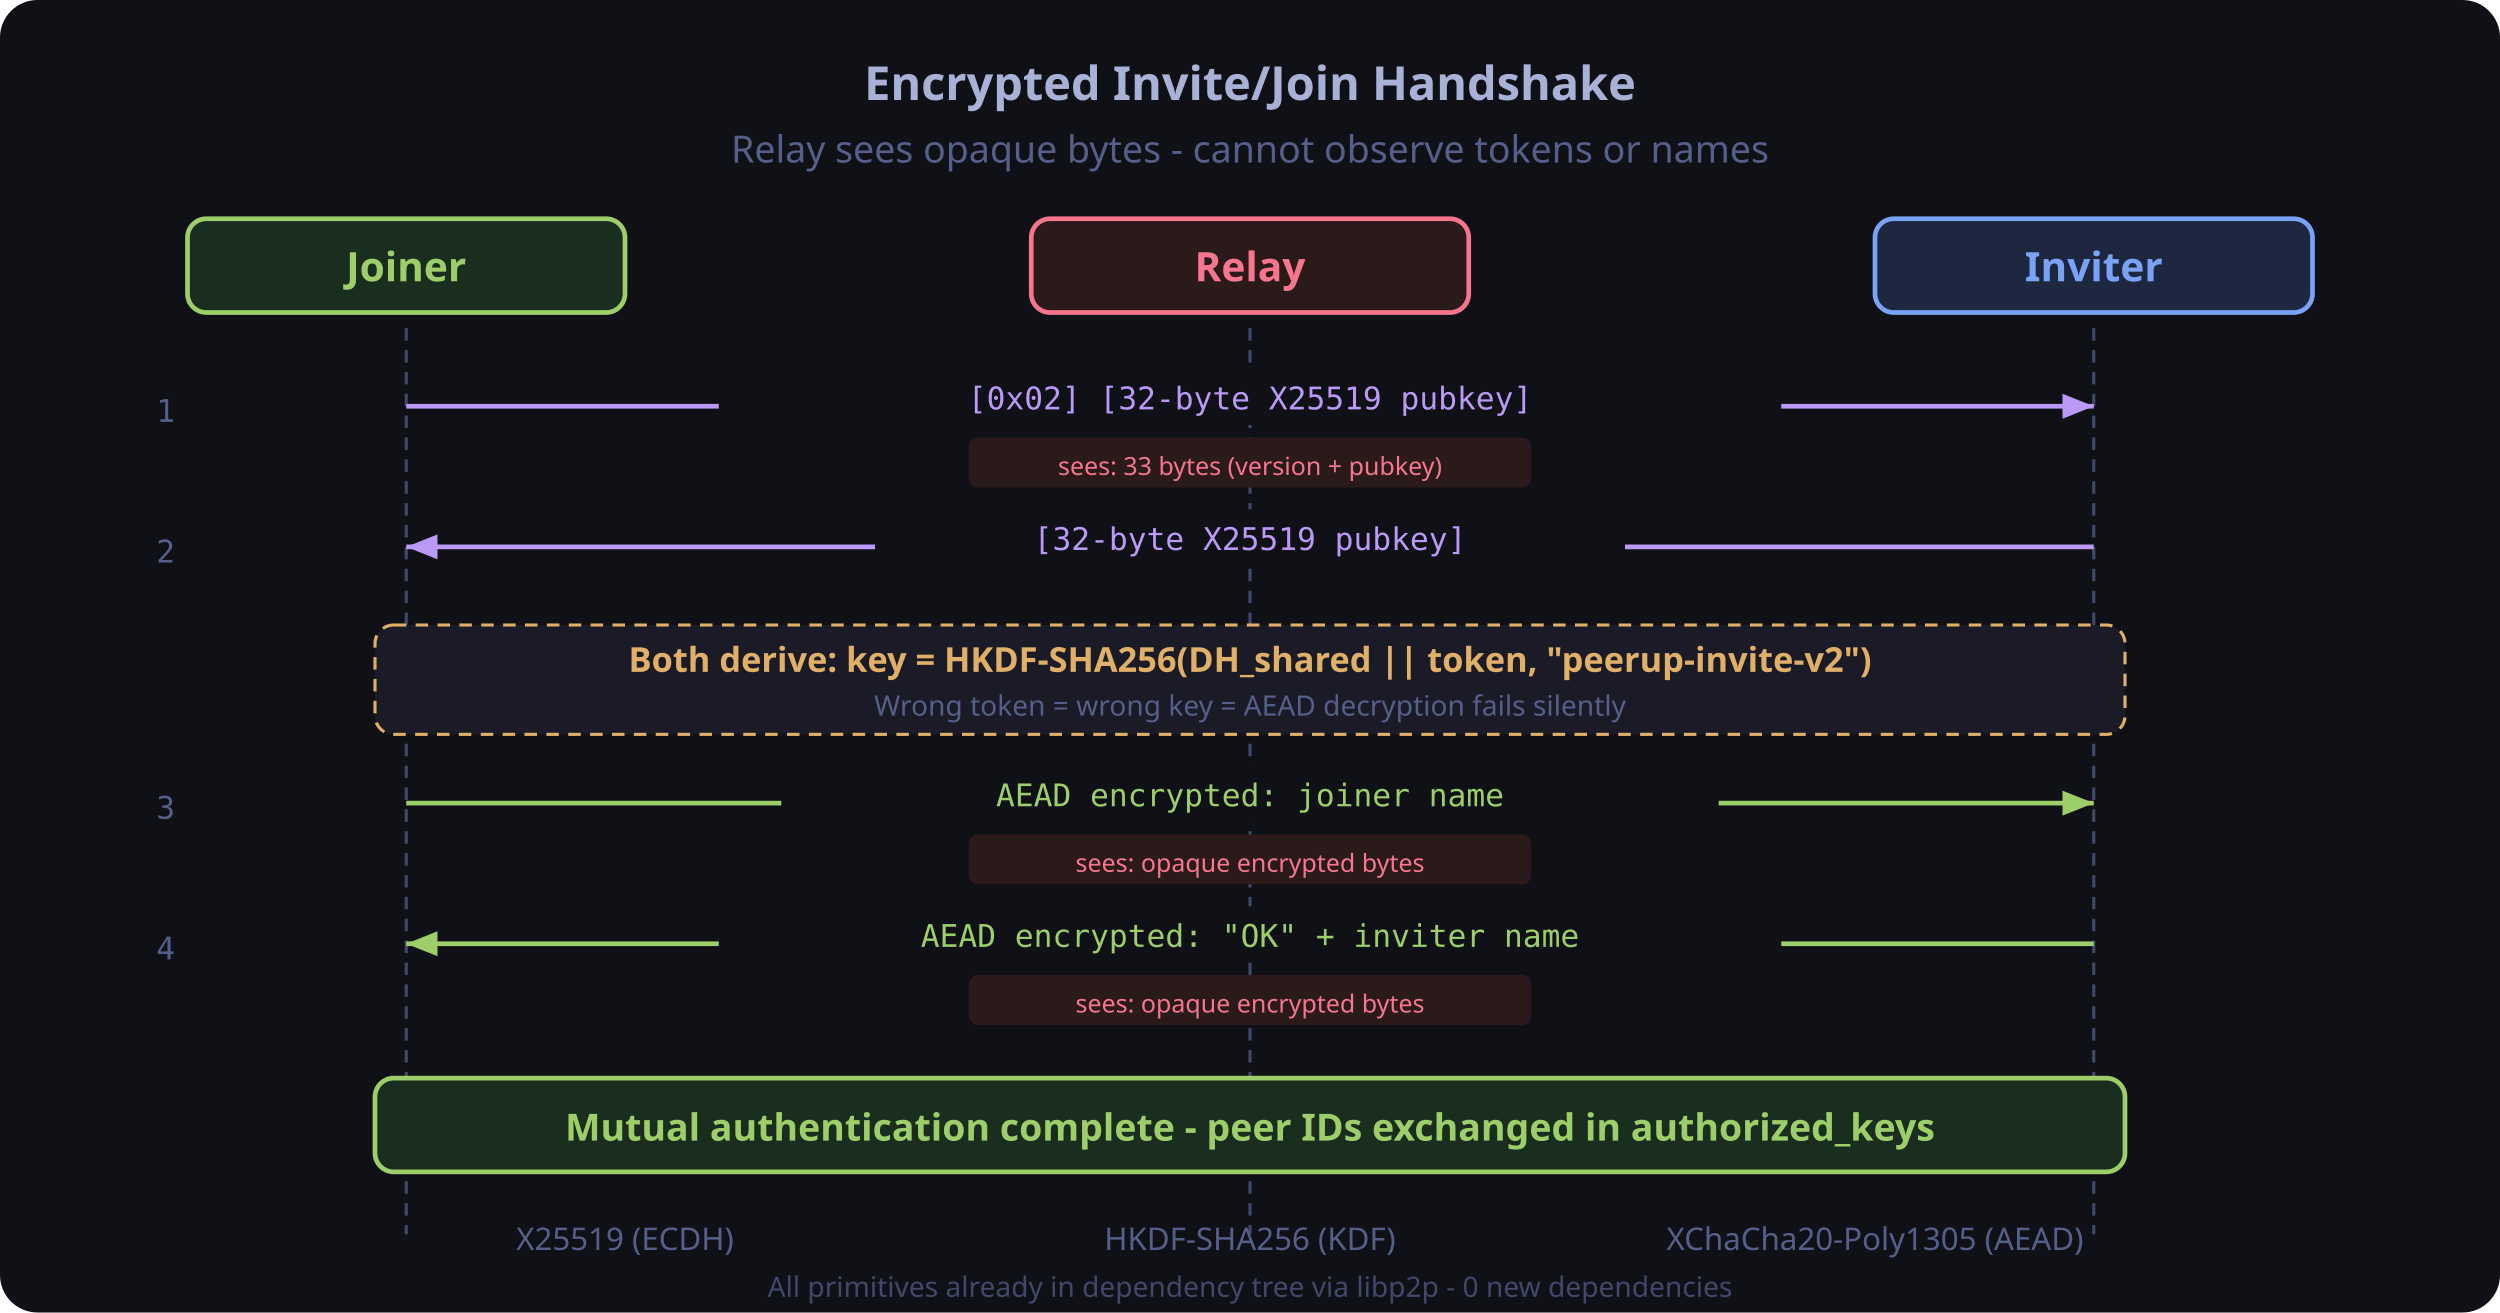
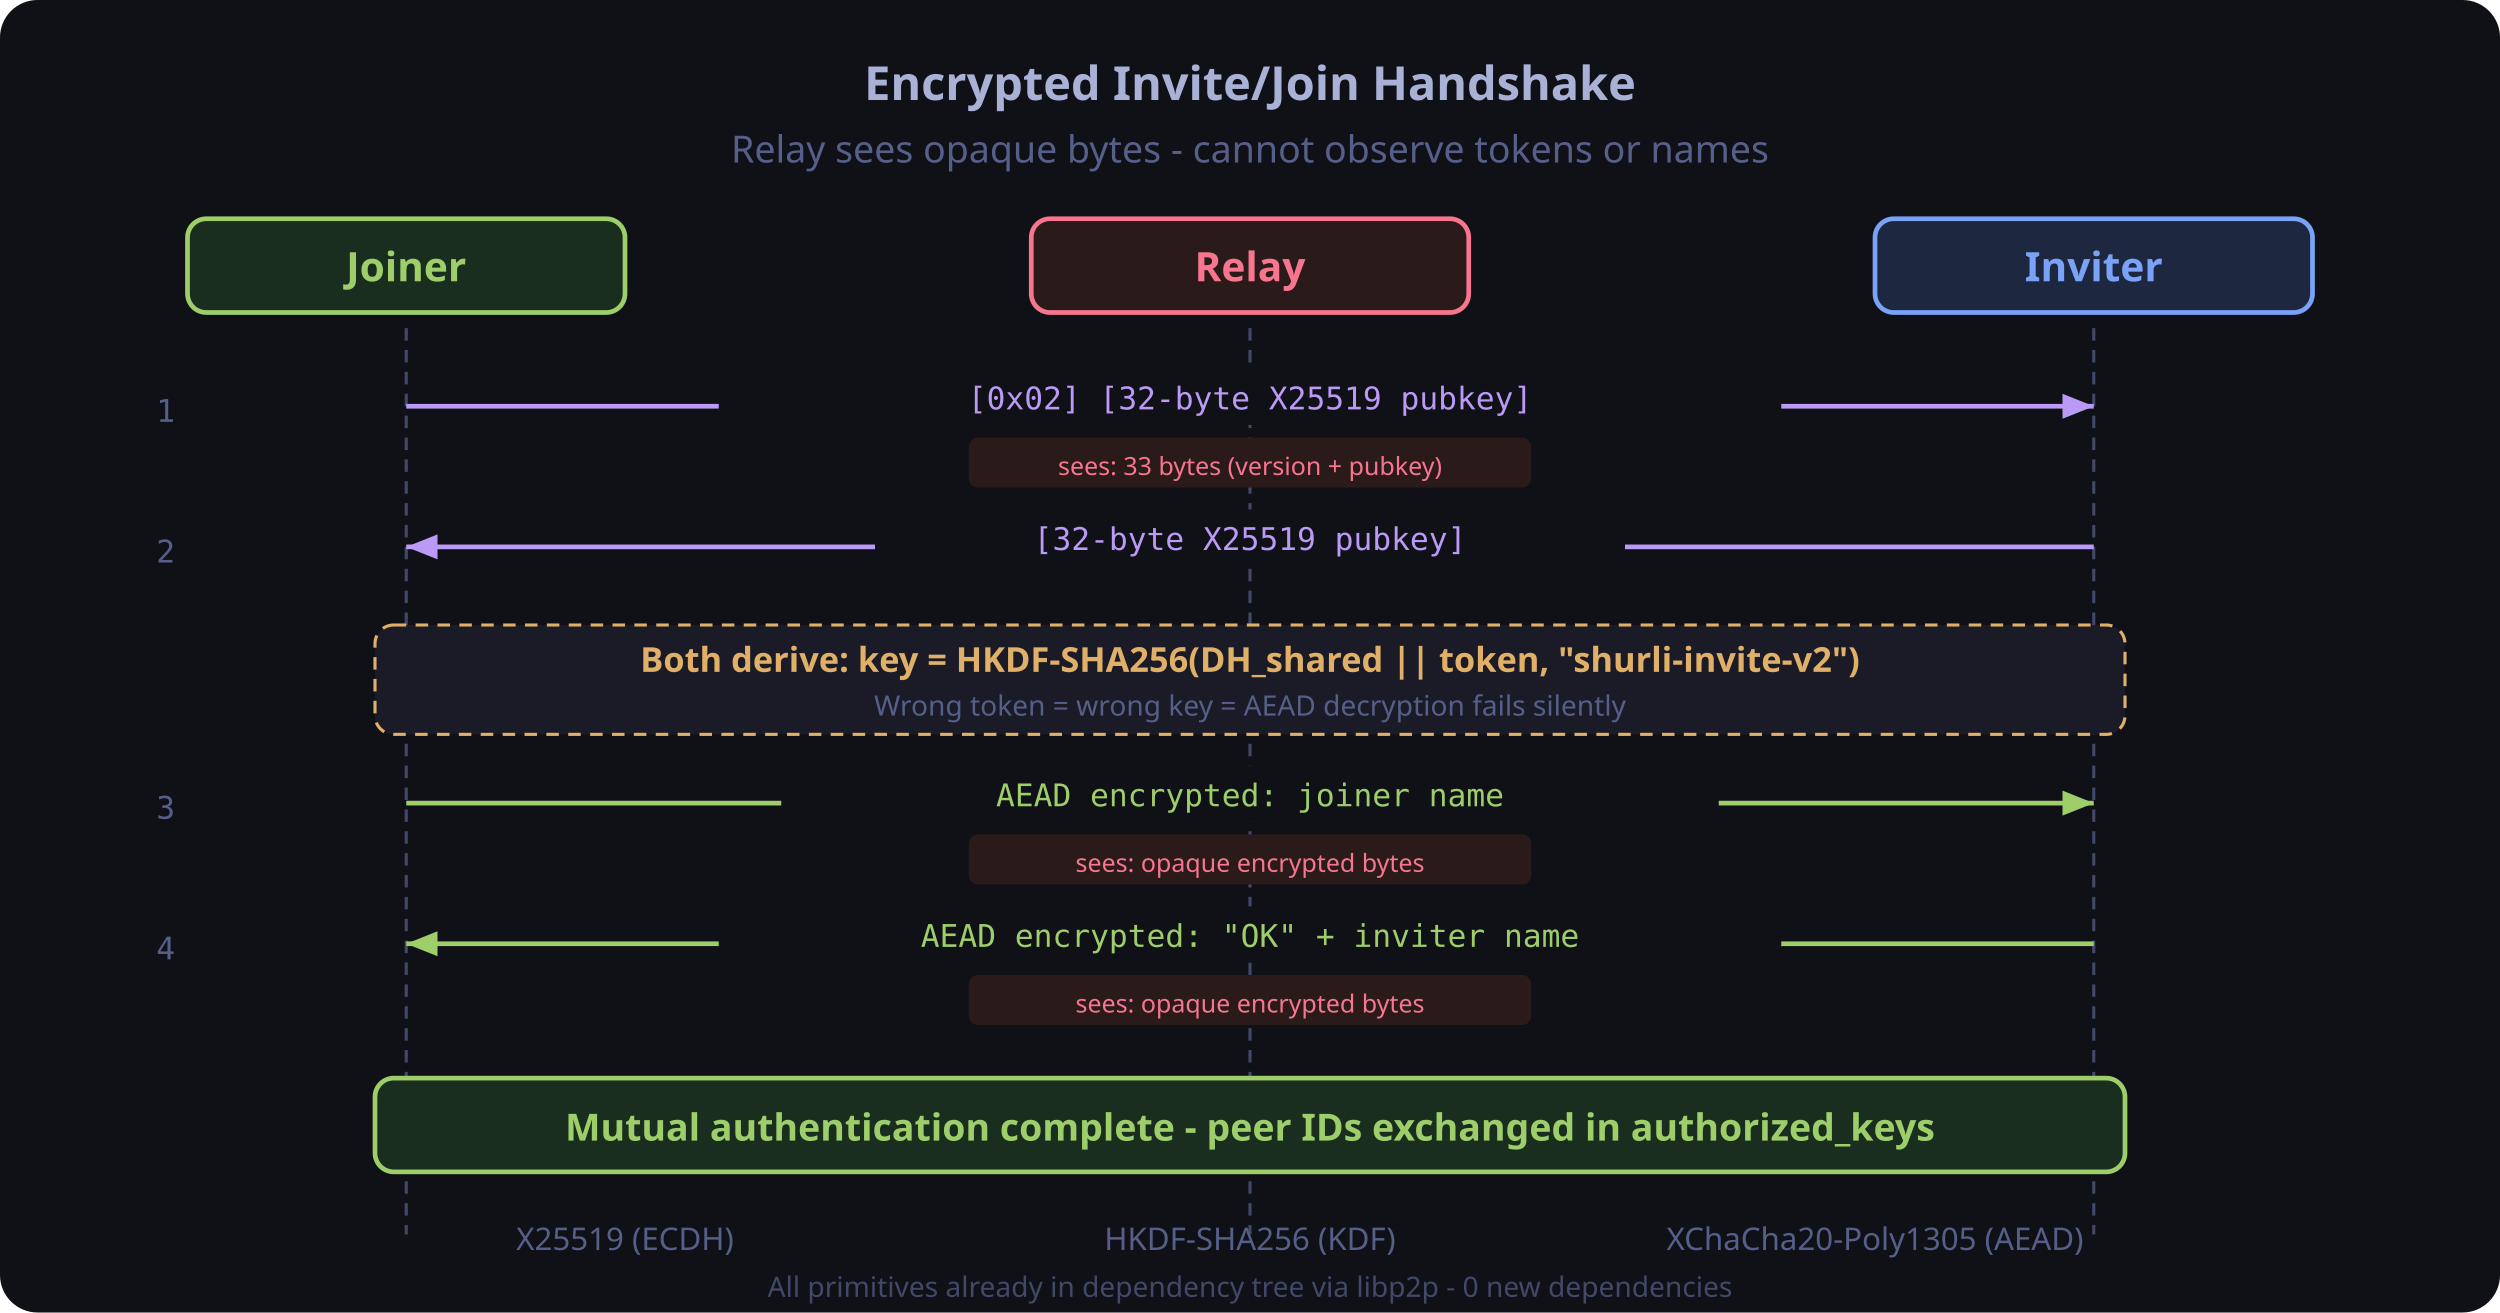
<svg xmlns="http://www.w3.org/2000/svg" viewBox="0 0 800 420" width="800" height="420">
  <rect width="800" height="420" rx="12" fill="#0f1117" />
  <text x="400" y="32" text-anchor="middle" fill="#a9b1d6" font-family="system-ui,sans-serif" font-size="15" font-weight="600">Encrypted Invite/Join Handshake</text>
  <text x="400" y="52" text-anchor="middle" fill="#565f89" font-family="system-ui,sans-serif" font-size="12">Relay sees opaque bytes - cannot observe tokens or names</text>
  <rect x="60" y="70" width="140" height="30" rx="6" fill="#1a2e1f" stroke="#9ece6a" stroke-width="1.5" />
  <text x="130" y="90" text-anchor="middle" fill="#9ece6a" font-family="system-ui,sans-serif" font-size="13" font-weight="600">Joiner</text>
  <rect x="330" y="70" width="140" height="30" rx="6" fill="#2a1a1a" stroke="#f7768e" stroke-width="1.5" />
  <text x="400" y="90" text-anchor="middle" fill="#f7768e" font-family="system-ui,sans-serif" font-size="13" font-weight="600">Relay</text>
  <rect x="600" y="70" width="140" height="30" rx="6" fill="#1e2740" stroke="#7aa2f7" stroke-width="1.5" />
  <text x="670" y="90" text-anchor="middle" fill="#7aa2f7" font-family="system-ui,sans-serif" font-size="13" font-weight="600">Inviter</text>
  <line x1="130" y1="105" x2="130" y2="395" stroke="#414868" stroke-width="1" stroke-dasharray="4,3" />
  <line x1="400" y1="105" x2="400" y2="395" stroke="#414868" stroke-width="1" stroke-dasharray="4,3" />
  <line x1="670" y1="105" x2="670" y2="395" stroke="#414868" stroke-width="1" stroke-dasharray="4,3" />
  <text x="50" y="135" fill="#565f89" font-family="ui-monospace,monospace" font-size="10">1</text>
  <line x1="130" y1="130" x2="670" y2="130" stroke="#bb9af7" stroke-width="1.5" />
  <polygon points="660,126 670,130 660,134" fill="#bb9af7" />
  <rect x="230" y="118" width="340" height="18" rx="3" fill="#0f1117" />
  <text x="400" y="131" text-anchor="middle" fill="#bb9af7" font-family="ui-monospace,monospace" font-size="10">[0x02] [32-byte X25519 pubkey]</text>
  <rect x="310" y="140" width="180" height="16" rx="3" fill="#2a1a1a" />
  <text x="400" y="152" text-anchor="middle" fill="#f7768e" font-family="system-ui,sans-serif" font-size="8">sees: 33 bytes (version + pubkey)</text>
  <text x="50" y="180" fill="#565f89" font-family="ui-monospace,monospace" font-size="10">2</text>
  <line x1="670" y1="175" x2="130" y2="175" stroke="#bb9af7" stroke-width="1.5" />
  <polygon points="140,171 130,175 140,179" fill="#bb9af7" />
  <rect x="280" y="163" width="240" height="18" rx="3" fill="#0f1117" />
  <text x="400" y="176" text-anchor="middle" fill="#bb9af7" font-family="ui-monospace,monospace" font-size="10">[32-byte X25519 pubkey]</text>
  <rect x="120" y="200" width="560" height="35" rx="6" fill="#1a1b26" stroke="#e0af68" stroke-width="1" stroke-dasharray="4,3" />
-   <text x="400" y="215" text-anchor="middle" fill="#e0af68" font-family="system-ui,sans-serif" font-size="11" font-weight="600">Both derive: key = HKDF-SHA256(DH_shared || token, "peerup-invite-v2")</text>
+   <text x="400" y="215" text-anchor="middle" fill="#e0af68" font-family="system-ui,sans-serif" font-size="11" font-weight="600">Both derive: key = HKDF-SHA256(DH_shared || token, "shurli-invite-v2")</text>
  <text x="400" y="229" text-anchor="middle" fill="#565f89" font-family="system-ui,sans-serif" font-size="9">Wrong token = wrong key = AEAD decryption fails silently</text>
  <text x="50" y="262" fill="#565f89" font-family="ui-monospace,monospace" font-size="10">3</text>
  <line x1="130" y1="257" x2="670" y2="257" stroke="#9ece6a" stroke-width="1.5" />
  <polygon points="660,253 670,257 660,261" fill="#9ece6a" />
  <rect x="250" y="245" width="300" height="18" rx="3" fill="#0f1117" />
  <text x="400" y="258" text-anchor="middle" fill="#9ece6a" font-family="ui-monospace,monospace" font-size="10">AEAD encrypted: joiner name</text>
  <rect x="310" y="267" width="180" height="16" rx="3" fill="#2a1a1a" />
  <text x="400" y="279" text-anchor="middle" fill="#f7768e" font-family="system-ui,sans-serif" font-size="8">sees: opaque encrypted bytes</text>
  <text x="50" y="307" fill="#565f89" font-family="ui-monospace,monospace" font-size="10">4</text>
  <line x1="670" y1="302" x2="130" y2="302" stroke="#9ece6a" stroke-width="1.5" />
  <polygon points="140,298 130,302 140,306" fill="#9ece6a" />
  <rect x="230" y="290" width="340" height="18" rx="3" fill="#0f1117" />
  <text x="400" y="303" text-anchor="middle" fill="#9ece6a" font-family="ui-monospace,monospace" font-size="10">AEAD encrypted: "OK" + inviter name</text>
  <rect x="310" y="312" width="180" height="16" rx="3" fill="#2a1a1a" />
  <text x="400" y="324" text-anchor="middle" fill="#f7768e" font-family="system-ui,sans-serif" font-size="8">sees: opaque encrypted bytes</text>
  <rect x="120" y="345" width="560" height="30" rx="6" fill="#1a2e1f" stroke="#9ece6a" stroke-width="1.5" />
  <text x="400" y="365" text-anchor="middle" fill="#9ece6a" font-family="system-ui,sans-serif" font-size="12" font-weight="600">Mutual authentication complete - peer IDs exchanged in authorized_keys</text>
  <text x="200" y="400" text-anchor="middle" fill="#565f89" font-family="system-ui,sans-serif" font-size="10">X25519 (ECDH)</text>
  <text x="400" y="400" text-anchor="middle" fill="#565f89" font-family="system-ui,sans-serif" font-size="10">HKDF-SHA256 (KDF)</text>
  <text x="600" y="400" text-anchor="middle" fill="#565f89" font-family="system-ui,sans-serif" font-size="10">XChaCha20-Poly1305 (AEAD)</text>
  <text x="400" y="415" text-anchor="middle" fill="#414868" font-family="system-ui,sans-serif" font-size="9">All primitives already in dependency tree via libp2p - 0 new dependencies</text>
</svg>
